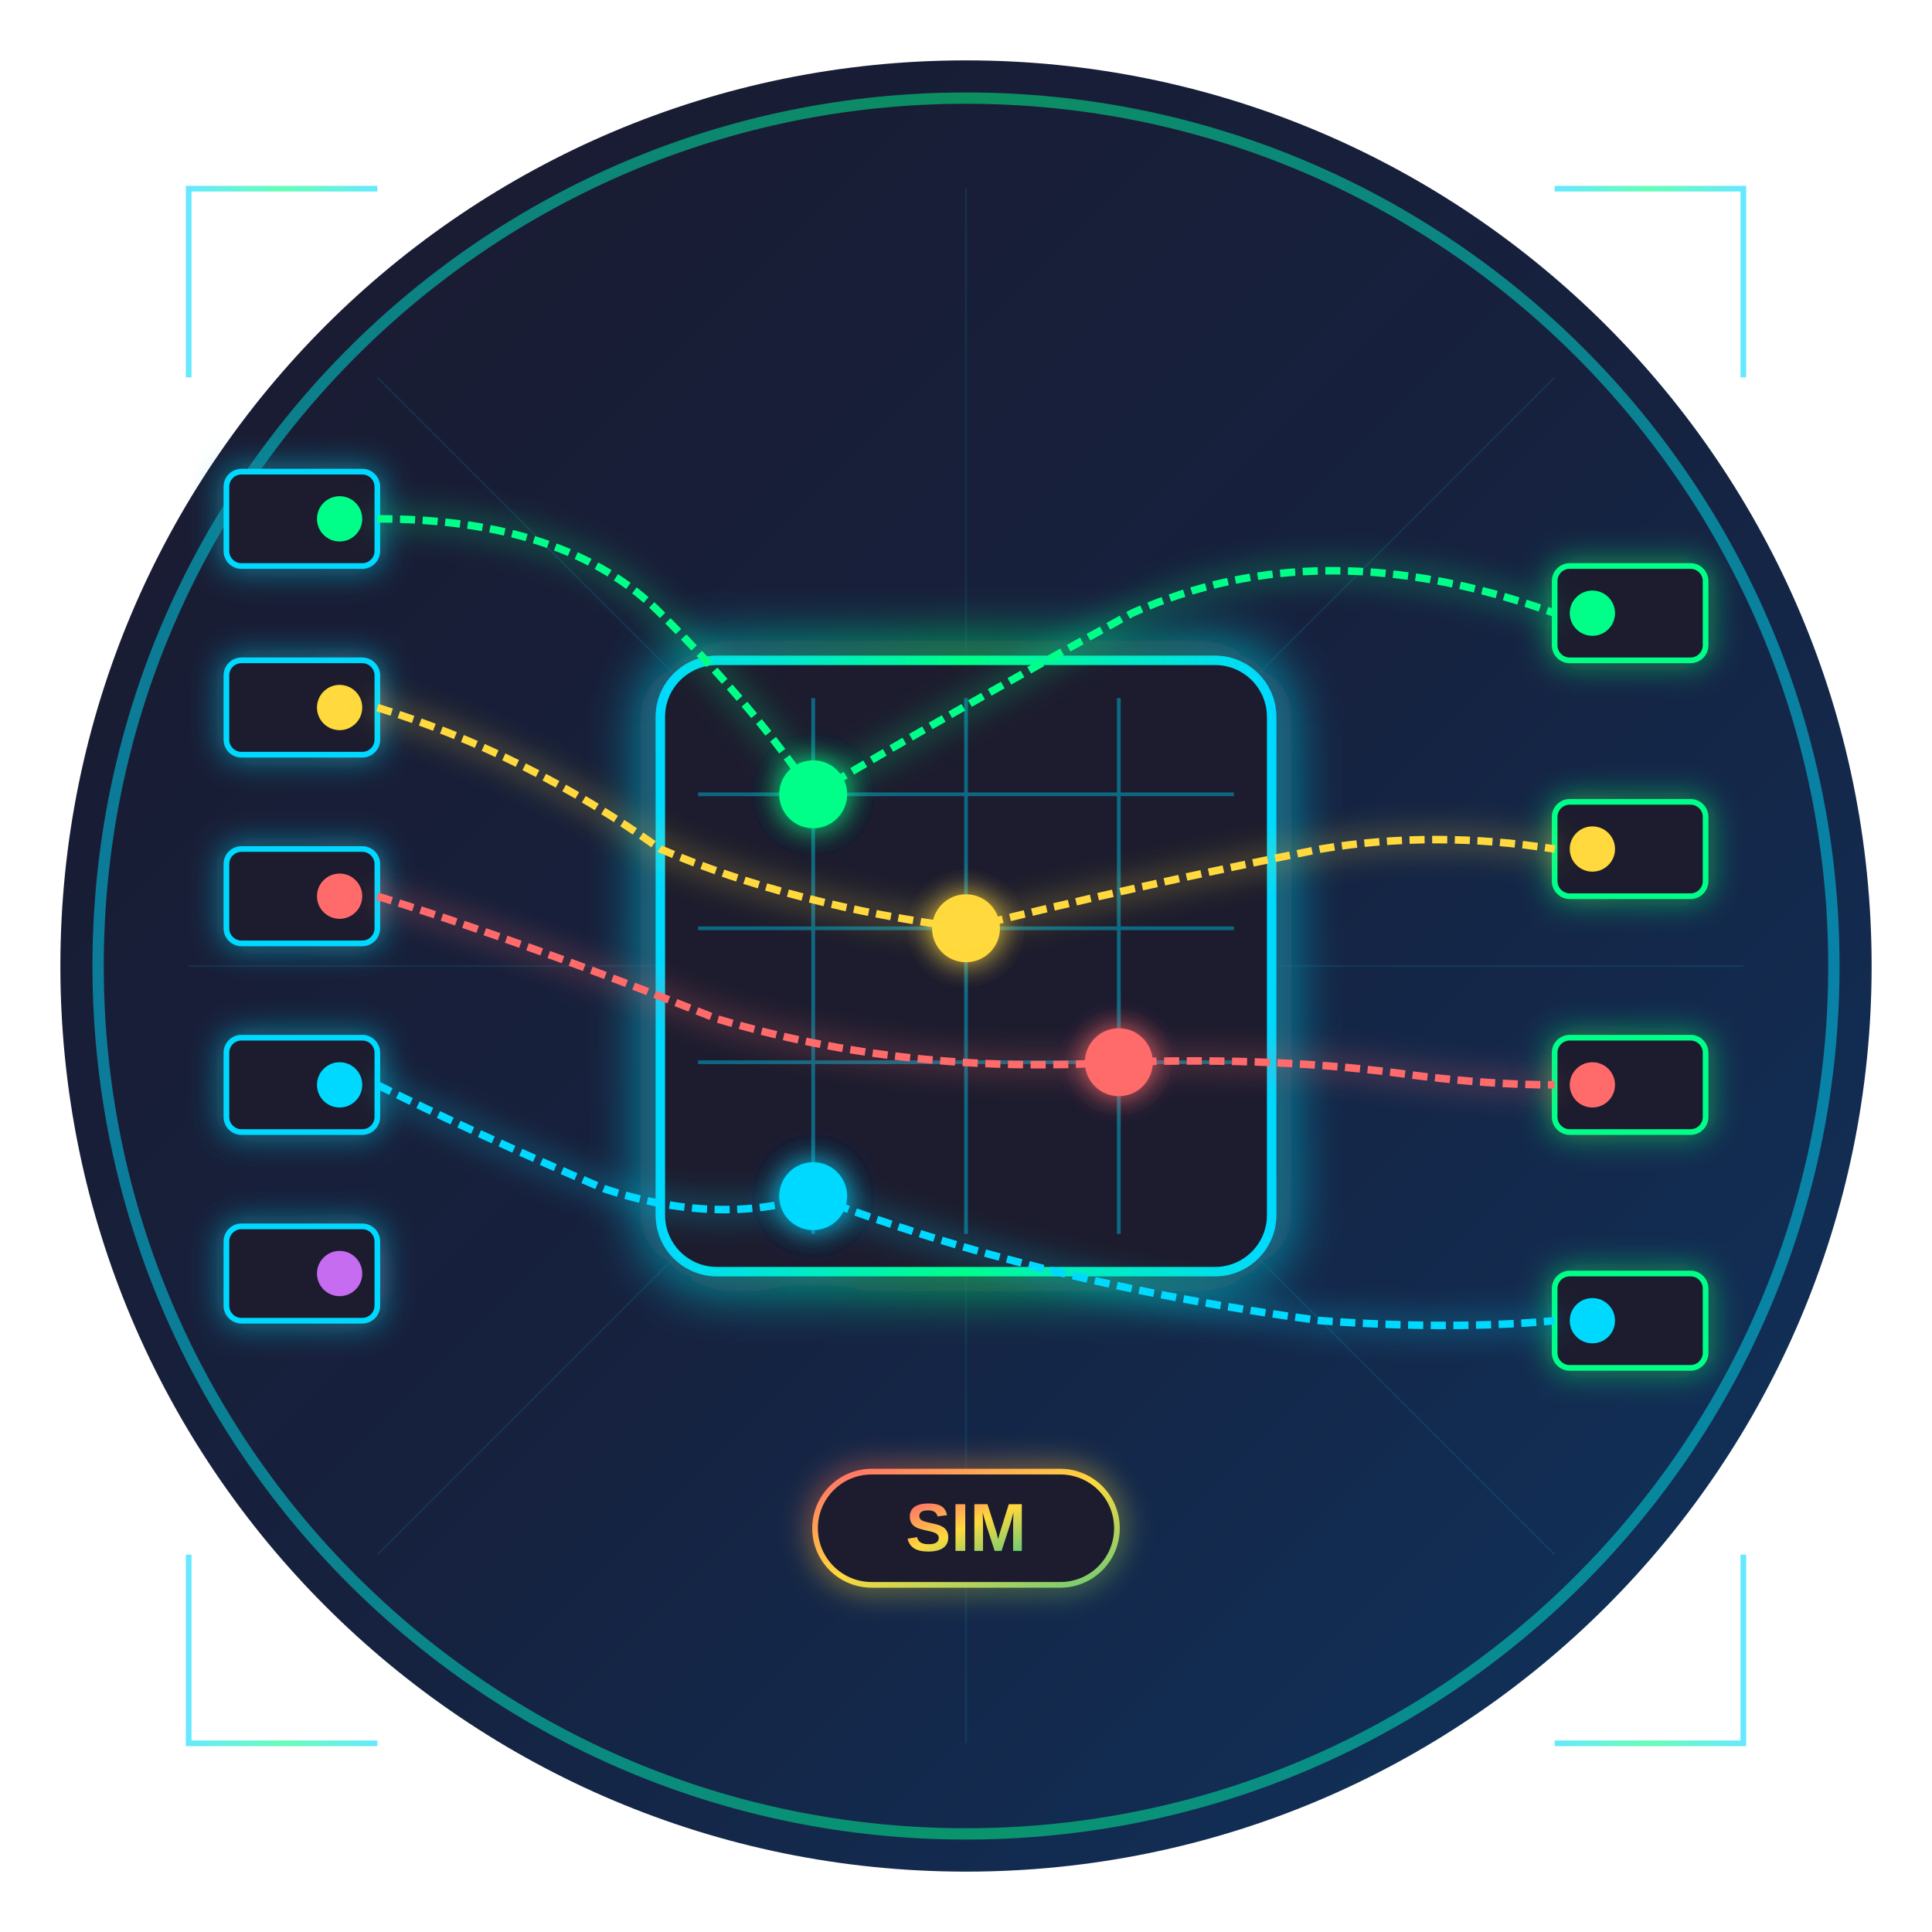
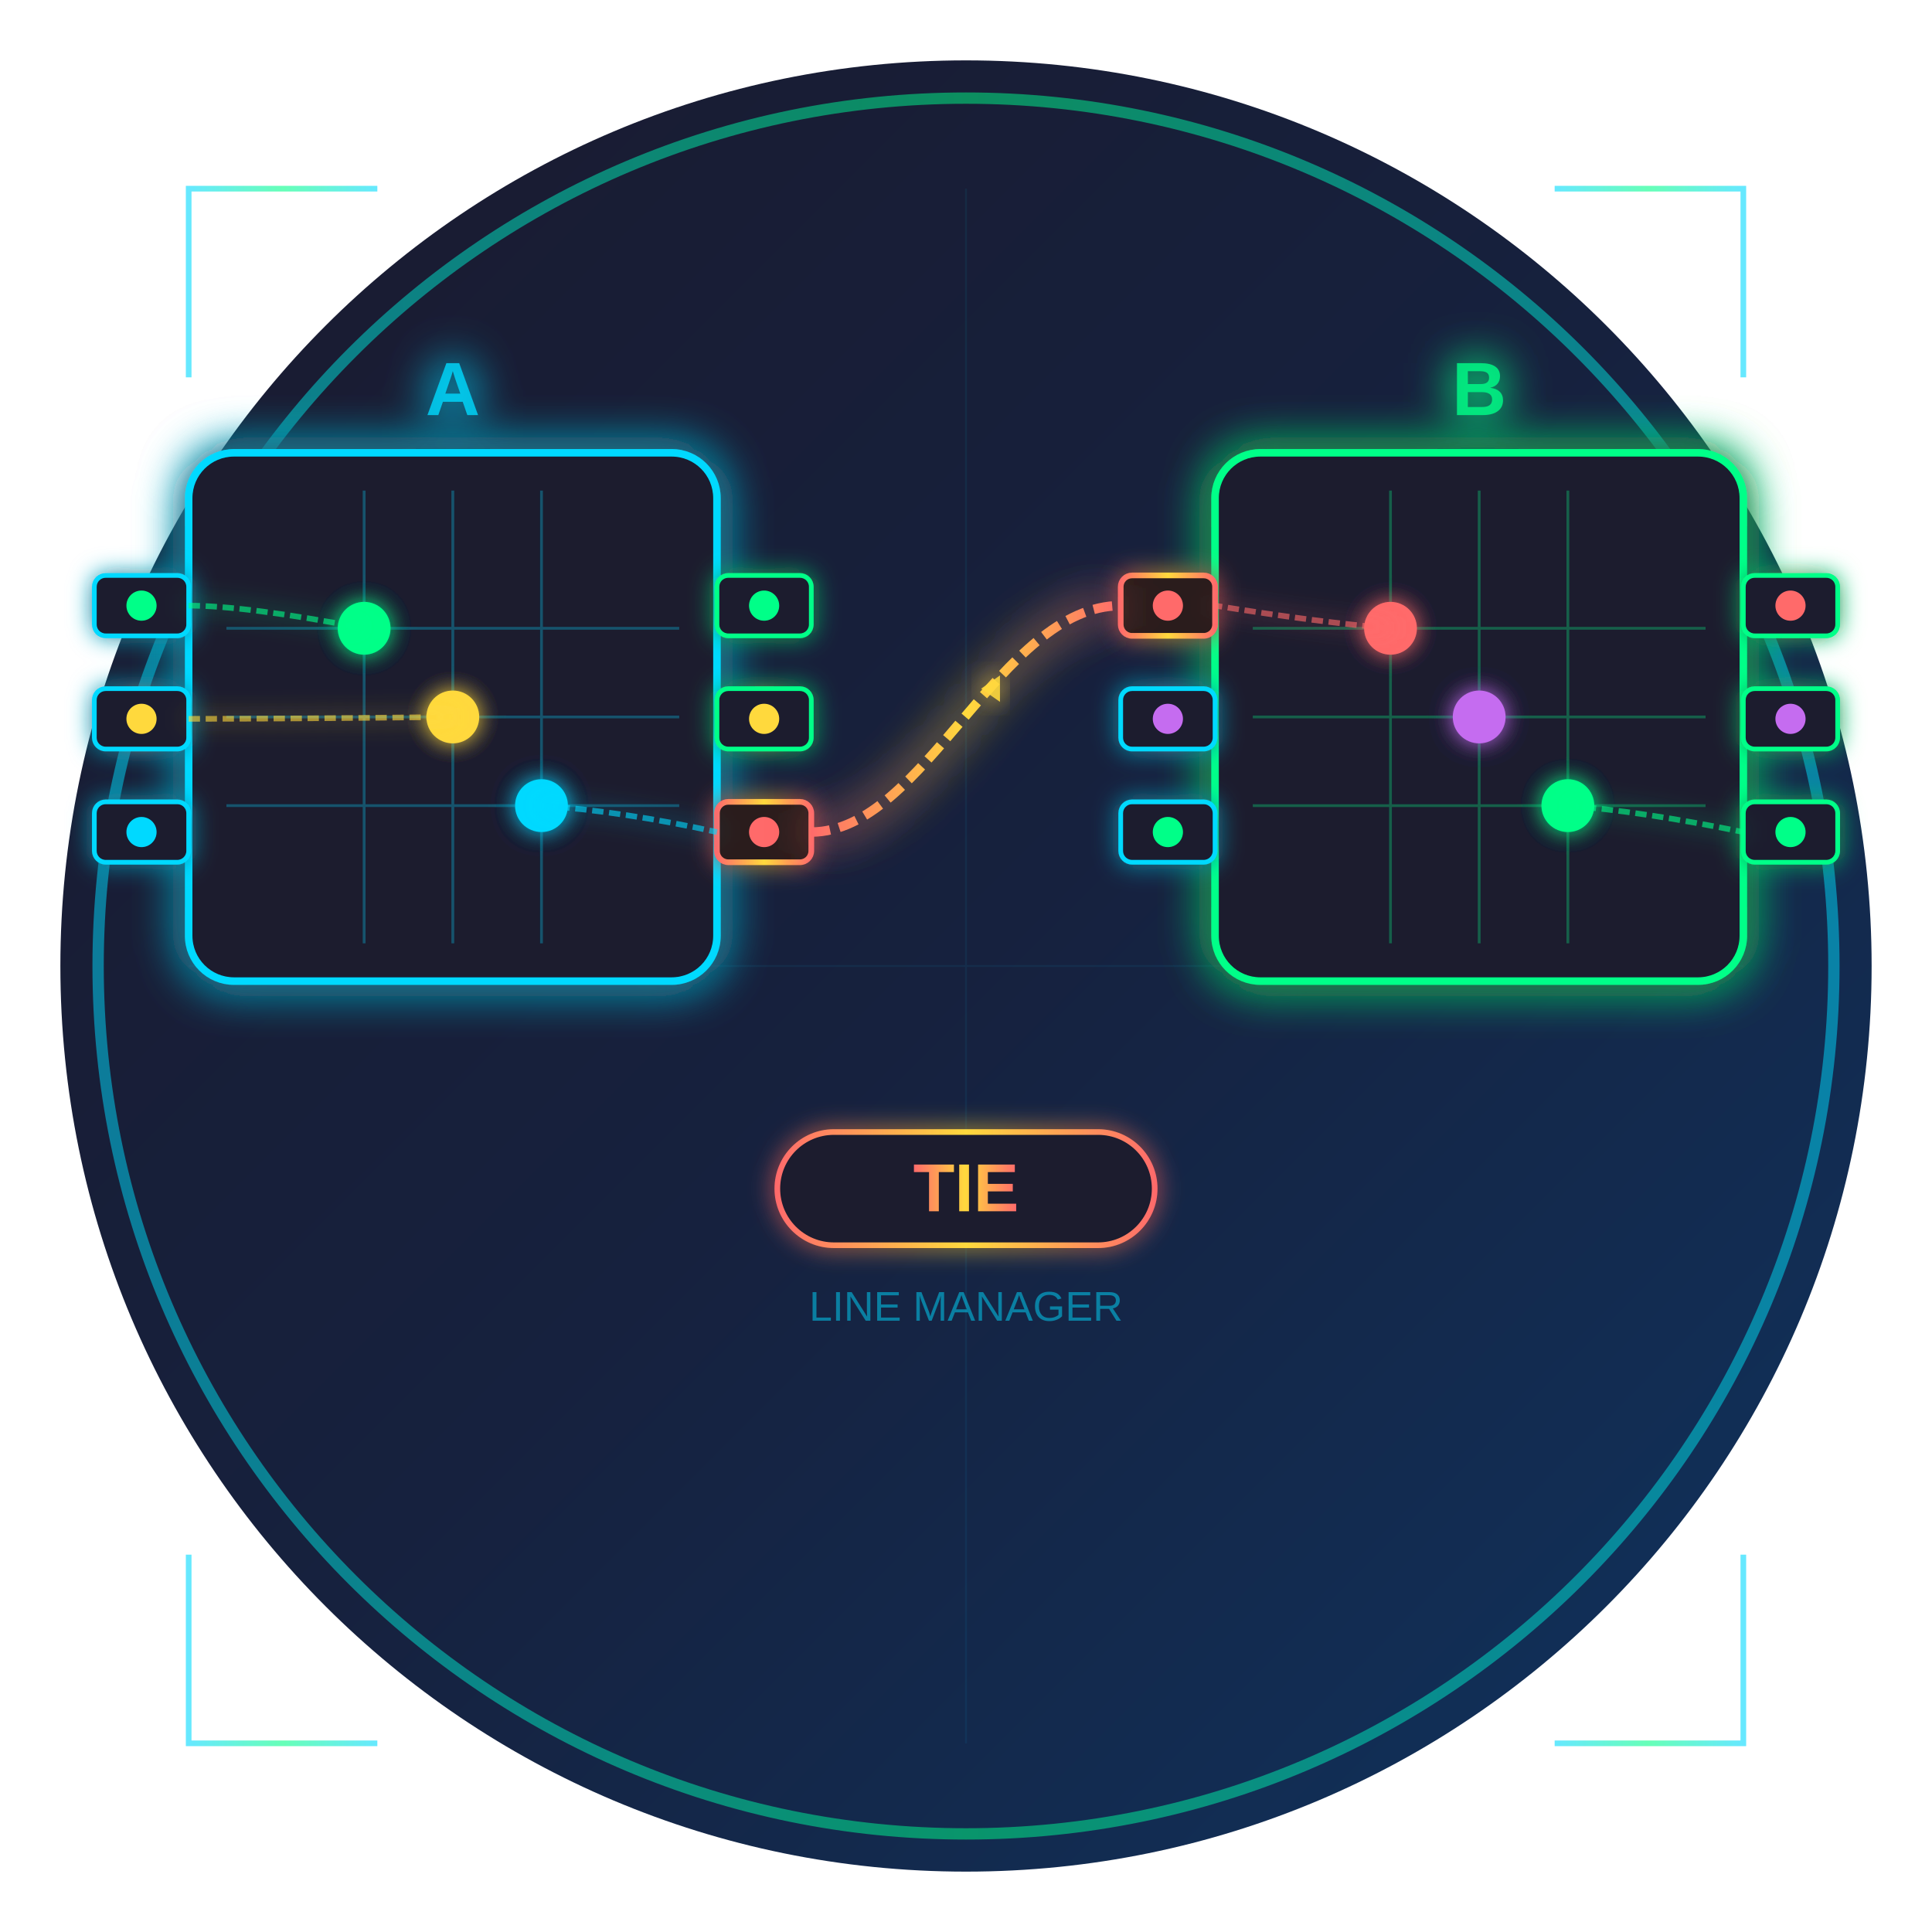
<svg xmlns="http://www.w3.org/2000/svg" viewBox="0 0 1024 1024">
  <defs>
    <linearGradient id="bgGrad" x1="0%" y1="0%" x2="100%" y2="100%">
      <stop offset="0%" style="stop-color:#1a1a2e" />
      <stop offset="50%" style="stop-color:#16213e" />
      <stop offset="100%" style="stop-color:#0f3460" />
    </linearGradient>
    <linearGradient id="neonGrad" x1="0%" y1="0%" x2="100%" y2="0%">
      <stop offset="0%" style="stop-color:#00d9ff" />
      <stop offset="50%" style="stop-color:#00ff88" />
      <stop offset="100%" style="stop-color:#00d9ff" />
    </linearGradient>
    <linearGradient id="signalGrad" x1="0%" y1="0%" x2="100%" y2="100%">
      <stop offset="0%" style="stop-color:#ff6b6b" />
      <stop offset="50%" style="stop-color:#ffd93d" />
      <stop offset="100%" style="stop-color:#6bcb77" />
    </linearGradient>
+     <linearGradient id="tieGrad" x1="0%" y1="0%" x2="100%" y2="0%">
+       <stop offset="0%" style="stop-color:#ff6b6b" />
+       <stop offset="50%" style="stop-color:#ffd93d" />
+       <stop offset="100%" style="stop-color:#ff6b6b" />
+     </linearGradient>
    <filter id="glow" x="-50%" y="-50%" width="200%" height="200%">
-       <feGaussianBlur stdDeviation="8" result="coloredBlur" />
+       <feGaussianBlur stdDeviation="6" result="coloredBlur" />
      <feMerge>
        <feMergeNode in="coloredBlur" />
        <feMergeNode in="SourceGraphic" />
      </feMerge>
    </filter>
    <filter id="strongGlow" x="-50%" y="-50%" width="200%" height="200%">
-       <feGaussianBlur stdDeviation="15" result="coloredBlur" />
+       <feGaussianBlur stdDeviation="12" result="coloredBlur" />
      <feMerge>
        <feMergeNode in="coloredBlur" />
        <feMergeNode in="coloredBlur" />
        <feMergeNode in="SourceGraphic" />
      </feMerge>
    </filter>
  </defs>
  <circle cx="512" cy="512" r="480" fill="url(#bgGrad)" />
  <circle cx="512" cy="512" r="460" fill="none" stroke="url(#neonGrad)" stroke-width="6" opacity="0.5" />
-   <g opacity="0.1" stroke="#00d9ff" stroke-width="1">
+   <g opacity="0.07" stroke="#00d9ff" stroke-width="1">
    <line x1="100" y1="512" x2="924" y2="512" />
    <line x1="512" y1="100" x2="512" y2="924" />
-     <line x1="200" y1="200" x2="824" y2="824" />
-     <line x1="824" y1="200" x2="200" y2="824" />
+   </g>
+   <g filter="url(#strongGlow)">
+     <rect x="100" y="240" width="280" height="280" rx="24" fill="#1a1a2e" stroke="#00d9ff" stroke-width="4" />
+     <text x="240" y="220" font-family="Arial, sans-serif" font-size="40" font-weight="bold" fill="#00d9ff" text-anchor="middle" opacity="0.8">A</text>
+     <g stroke="#00d9ff" stroke-width="1.5" opacity="0.3">
+       <line x1="193" y1="260" x2="193" y2="500" />
+       <line x1="240" y1="260" x2="240" y2="500" />
+       <line x1="287" y1="260" x2="287" y2="500" />
+       <line x1="120" y1="333" x2="360" y2="333" />
+       <line x1="120" y1="380" x2="360" y2="380" />
+       <line x1="120" y1="427" x2="360" y2="427" />
+     </g>
+     <circle cx="193" cy="333" r="14" fill="#00ff88" filter="url(#glow)" />
+     <circle cx="240" cy="380" r="14" fill="#ffd93d" filter="url(#glow)" />
+     <circle cx="287" cy="427" r="14" fill="#00d9ff" filter="url(#glow)" />
  </g>
  <g filter="url(#glow)">
-     <rect x="120" y="250" width="80" height="50" rx="8" fill="#1a1a2e" stroke="#00d9ff" stroke-width="3" />
-     <circle cx="180" cy="275" r="12" fill="#00ff88" />
-     <rect x="120" y="350" width="80" height="50" rx="8" fill="#1a1a2e" stroke="#00d9ff" stroke-width="3" />
-     <circle cx="180" cy="375" r="12" fill="#ffd93d" />
-     <rect x="120" y="450" width="80" height="50" rx="8" fill="#1a1a2e" stroke="#00d9ff" stroke-width="3" />
-     <circle cx="180" cy="475" r="12" fill="#ff6b6b" />
-     <rect x="120" y="550" width="80" height="50" rx="8" fill="#1a1a2e" stroke="#00d9ff" stroke-width="3" />
-     <circle cx="180" cy="575" r="12" fill="#00d9ff" />
-     <rect x="120" y="650" width="80" height="50" rx="8" fill="#1a1a2e" stroke="#00d9ff" stroke-width="3" />
-     <circle cx="180" cy="675" r="12" fill="#c56cf0" />
+     <rect x="50" y="305" width="50" height="32" rx="6" fill="#1a1a2e" stroke="#00d9ff" stroke-width="2.5" />
+     <circle cx="75" cy="321" r="8" fill="#00ff88" />
+     <rect x="50" y="365" width="50" height="32" rx="6" fill="#1a1a2e" stroke="#00d9ff" stroke-width="2.5" />
+     <circle cx="75" cy="381" r="8" fill="#ffd93d" />
+     <rect x="50" y="425" width="50" height="32" rx="6" fill="#1a1a2e" stroke="#00d9ff" stroke-width="2.5" />
+     <circle cx="75" cy="441" r="8" fill="#00d9ff" />
  </g>
  <g filter="url(#glow)">
-     <rect x="824" y="300" width="80" height="50" rx="8" fill="#1a1a2e" stroke="#00ff88" stroke-width="3" />
-     <circle cx="844" cy="325" r="12" fill="#00ff88" />
-     <rect x="824" y="425" width="80" height="50" rx="8" fill="#1a1a2e" stroke="#00ff88" stroke-width="3" />
-     <circle cx="844" cy="450" r="12" fill="#ffd93d" />
-     <rect x="824" y="550" width="80" height="50" rx="8" fill="#1a1a2e" stroke="#00ff88" stroke-width="3" />
-     <circle cx="844" cy="575" r="12" fill="#ff6b6b" />
-     <rect x="824" y="675" width="80" height="50" rx="8" fill="#1a1a2e" stroke="#00ff88" stroke-width="3" />
-     <circle cx="844" cy="700" r="12" fill="#00d9ff" />
+     <rect x="380" y="305" width="50" height="32" rx="6" fill="#1a1a2e" stroke="#00ff88" stroke-width="2.5" />
+     <circle cx="405" cy="321" r="8" fill="#00ff88" />
+     <rect x="380" y="365" width="50" height="32" rx="6" fill="#1a1a2e" stroke="#00ff88" stroke-width="2.5" />
+     <circle cx="405" cy="381" r="8" fill="#ffd93d" />
+     <rect x="380" y="425" width="50" height="32" rx="6" fill="#2a1a1e" stroke="url(#tieGrad)" stroke-width="3" />
+     <circle cx="405" cy="441" r="8" fill="#ff6b6b" />
  </g>
  <g filter="url(#strongGlow)">
-     <rect x="350" y="350" width="324" height="324" rx="30" fill="#1a1a2e" stroke="url(#neonGrad)" stroke-width="5" />
-     <g stroke="#00d9ff" stroke-width="2" opacity="0.4">
-       <line x1="431" y1="370" x2="431" y2="654" />
-       <line x1="512" y1="370" x2="512" y2="654" />
-       <line x1="593" y1="370" x2="593" y2="654" />
-       <line x1="370" y1="421" x2="654" y2="421" />
-       <line x1="370" y1="492" x2="654" y2="492" />
-       <line x1="370" y1="563" x2="654" y2="563" />
+     <rect x="644" y="240" width="280" height="280" rx="24" fill="#1a1a2e" stroke="#00ff88" stroke-width="4" />
+     <text x="784" y="220" font-family="Arial, sans-serif" font-size="40" font-weight="bold" fill="#00ff88" text-anchor="middle" opacity="0.8">B</text>
+     <g stroke="#00ff88" stroke-width="1.5" opacity="0.3">
+       <line x1="737" y1="260" x2="737" y2="500" />
+       <line x1="784" y1="260" x2="784" y2="500" />
+       <line x1="831" y1="260" x2="831" y2="500" />
+       <line x1="664" y1="333" x2="904" y2="333" />
+       <line x1="664" y1="380" x2="904" y2="380" />
+       <line x1="664" y1="427" x2="904" y2="427" />
    </g>
-     <circle cx="431" cy="421" r="18" fill="#00ff88" filter="url(#glow)" />
-     <circle cx="512" cy="492" r="18" fill="#ffd93d" filter="url(#glow)" />
-     <circle cx="593" cy="563" r="18" fill="#ff6b6b" filter="url(#glow)" />
-     <circle cx="431" cy="634" r="18" fill="#00d9ff" filter="url(#glow)" />
+     <circle cx="737" cy="333" r="14" fill="#ff6b6b" filter="url(#glow)" />
+     <circle cx="784" cy="380" r="14" fill="#c56cf0" filter="url(#glow)" />
+     <circle cx="831" cy="427" r="14" fill="#00ff88" filter="url(#glow)" />
  </g>
-   <g fill="none" stroke-width="4" filter="url(#glow)">
-     <path d="M200 275 Q 300 275 350 325 Q 400 375 431 421" stroke="#00ff88" stroke-dasharray="8,4">
-       <animate attributeName="stroke-dashoffset" from="24" to="0" dur="1s" repeatCount="indefinite" />
+   <g filter="url(#glow)">
+     <rect x="594" y="305" width="50" height="32" rx="6" fill="#2a1a1e" stroke="url(#tieGrad)" stroke-width="3" />
+     <circle cx="619" cy="321" r="8" fill="#ff6b6b" />
+     <rect x="594" y="365" width="50" height="32" rx="6" fill="#1a1a2e" stroke="#00d9ff" stroke-width="2.5" />
+     <circle cx="619" cy="381" r="8" fill="#c56cf0" />
+     <rect x="594" y="425" width="50" height="32" rx="6" fill="#1a1a2e" stroke="#00d9ff" stroke-width="2.5" />
+     <circle cx="619" cy="441" r="8" fill="#00ff88" />
+   </g>
+   <g filter="url(#glow)">
+     <rect x="924" y="305" width="50" height="32" rx="6" fill="#1a1a2e" stroke="#00ff88" stroke-width="2.5" />
+     <circle cx="949" cy="321" r="8" fill="#ff6b6b" />
+     <rect x="924" y="365" width="50" height="32" rx="6" fill="#1a1a2e" stroke="#00ff88" stroke-width="2.5" />
+     <circle cx="949" cy="381" r="8" fill="#c56cf0" />
+     <rect x="924" y="425" width="50" height="32" rx="6" fill="#1a1a2e" stroke="#00ff88" stroke-width="2.5" />
+     <circle cx="949" cy="441" r="8" fill="#00ff88" />
+   </g>
+   <g fill="none" stroke-width="5" filter="url(#strongGlow)">
+     <path d="M430 441 C 490 441 530 321 594 321" stroke="url(#tieGrad)" stroke-dasharray="10,5">
+       <animate attributeName="stroke-dashoffset" from="30" to="0" dur="1.5s" repeatCount="indefinite" />
    </path>
-     <path d="M431 421 Q 500 380 600 325 Q 700 280 824 325" stroke="#00ff88" stroke-dasharray="8,4">
-       <animate attributeName="stroke-dashoffset" from="24" to="0" dur="1s" repeatCount="indefinite" />
+   </g>
+   <g fill="#ffd93d" opacity="0.9">
+     <polygon points="520,365 530,358 530,372" filter="url(#glow)" />
+   </g>
+   <g fill="none" stroke-width="3" filter="url(#glow)">
+     <path d="M100 321 Q 130 321 193 333" stroke="#00ff88" stroke-dasharray="6,3" opacity="0.6">
+       <animate attributeName="stroke-dashoffset" from="18" to="0" dur="1s" repeatCount="indefinite" />
    </path>
-     <path d="M200 375 Q 280 400 350 450 Q 420 480 512 492" stroke="#ffd93d" stroke-dasharray="8,4">
-       <animate attributeName="stroke-dashoffset" from="24" to="0" dur="1.2s" repeatCount="indefinite" />
+     <path d="M100 381 Q 150 381 240 380" stroke="#ffd93d" stroke-dasharray="6,3" opacity="0.6">
+       <animate attributeName="stroke-dashoffset" from="18" to="0" dur="1.2s" repeatCount="indefinite" />
    </path>
-     <path d="M512 492 Q 600 470 700 450 Q 760 440 824 450" stroke="#ffd93d" stroke-dasharray="8,4">
-       <animate attributeName="stroke-dashoffset" from="24" to="0" dur="1.2s" repeatCount="indefinite" />
+     <path d="M287 427 Q 330 430 380 441" stroke="#00d9ff" stroke-dasharray="6,3" opacity="0.6">
+       <animate attributeName="stroke-dashoffset" from="18" to="0" dur="0.8s" repeatCount="indefinite" />
    </path>
-     <path d="M200 475 Q 280 500 380 540 Q 480 570 593 563" stroke="#ff6b6b" stroke-dasharray="8,4">
-       <animate attributeName="stroke-dashoffset" from="24" to="0" dur="0.8s" repeatCount="indefinite" />
+   </g>
+   <g fill="none" stroke-width="3" filter="url(#glow)">
+     <path d="M737 333 Q 700 330 644 321" stroke="#ff6b6b" stroke-dasharray="6,3" opacity="0.6">
+       <animate attributeName="stroke-dashoffset" from="18" to="0" dur="1s" repeatCount="indefinite" />
    </path>
-     <path d="M593 563 Q 680 560 750 570 Q 790 575 824 575" stroke="#ff6b6b" stroke-dasharray="8,4">
-       <animate attributeName="stroke-dashoffset" from="24" to="0" dur="0.8s" repeatCount="indefinite" />
-     </path>
-     <path d="M200 575 Q 250 600 320 630 Q 380 650 431 634" stroke="#00d9ff" stroke-dasharray="8,4">
-       <animate attributeName="stroke-dashoffset" from="24" to="0" dur="1.5s" repeatCount="indefinite" />
-     </path>
-     <path d="M431 634 Q 550 680 700 700 Q 770 705 824 700" stroke="#00d9ff" stroke-dasharray="8,4">
-       <animate attributeName="stroke-dashoffset" from="24" to="0" dur="1.5s" repeatCount="indefinite" />
+     <path d="M831 427 Q 870 430 924 441" stroke="#00ff88" stroke-dasharray="6,3" opacity="0.6">
+       <animate attributeName="stroke-dashoffset" from="18" to="0" dur="0.8s" repeatCount="indefinite" />
    </path>
  </g>
  <g filter="url(#glow)">
-     <rect x="432" y="780" width="160" height="60" rx="30" fill="#1a1a2e" stroke="url(#signalGrad)" stroke-width="3" />
-     <text x="512" y="822" font-family="Arial, sans-serif" font-size="36" font-weight="bold" fill="url(#signalGrad)" text-anchor="middle">SIM</text>
+     <rect x="412" y="600" width="200" height="60" rx="30" fill="#1a1a2e" stroke="url(#tieGrad)" stroke-width="3" />
+     <text x="512" y="642" font-family="Arial, sans-serif" font-size="36" font-weight="bold" fill="url(#tieGrad)" text-anchor="middle">TIE</text>
  </g>
+   <text x="512" y="700" font-family="Arial, sans-serif" font-size="22" fill="#00d9ff" text-anchor="middle" opacity="0.5">LINE MANAGER</text>
  <g stroke="url(#neonGrad)" stroke-width="3" fill="none" opacity="0.6">
    <path d="M100 200 L100 100 L200 100" />
    <path d="M924 200 L924 100 L824 100" />
    <path d="M100 824 L100 924 L200 924" />
    <path d="M924 824 L924 924 L824 924" />
  </g>
</svg>
